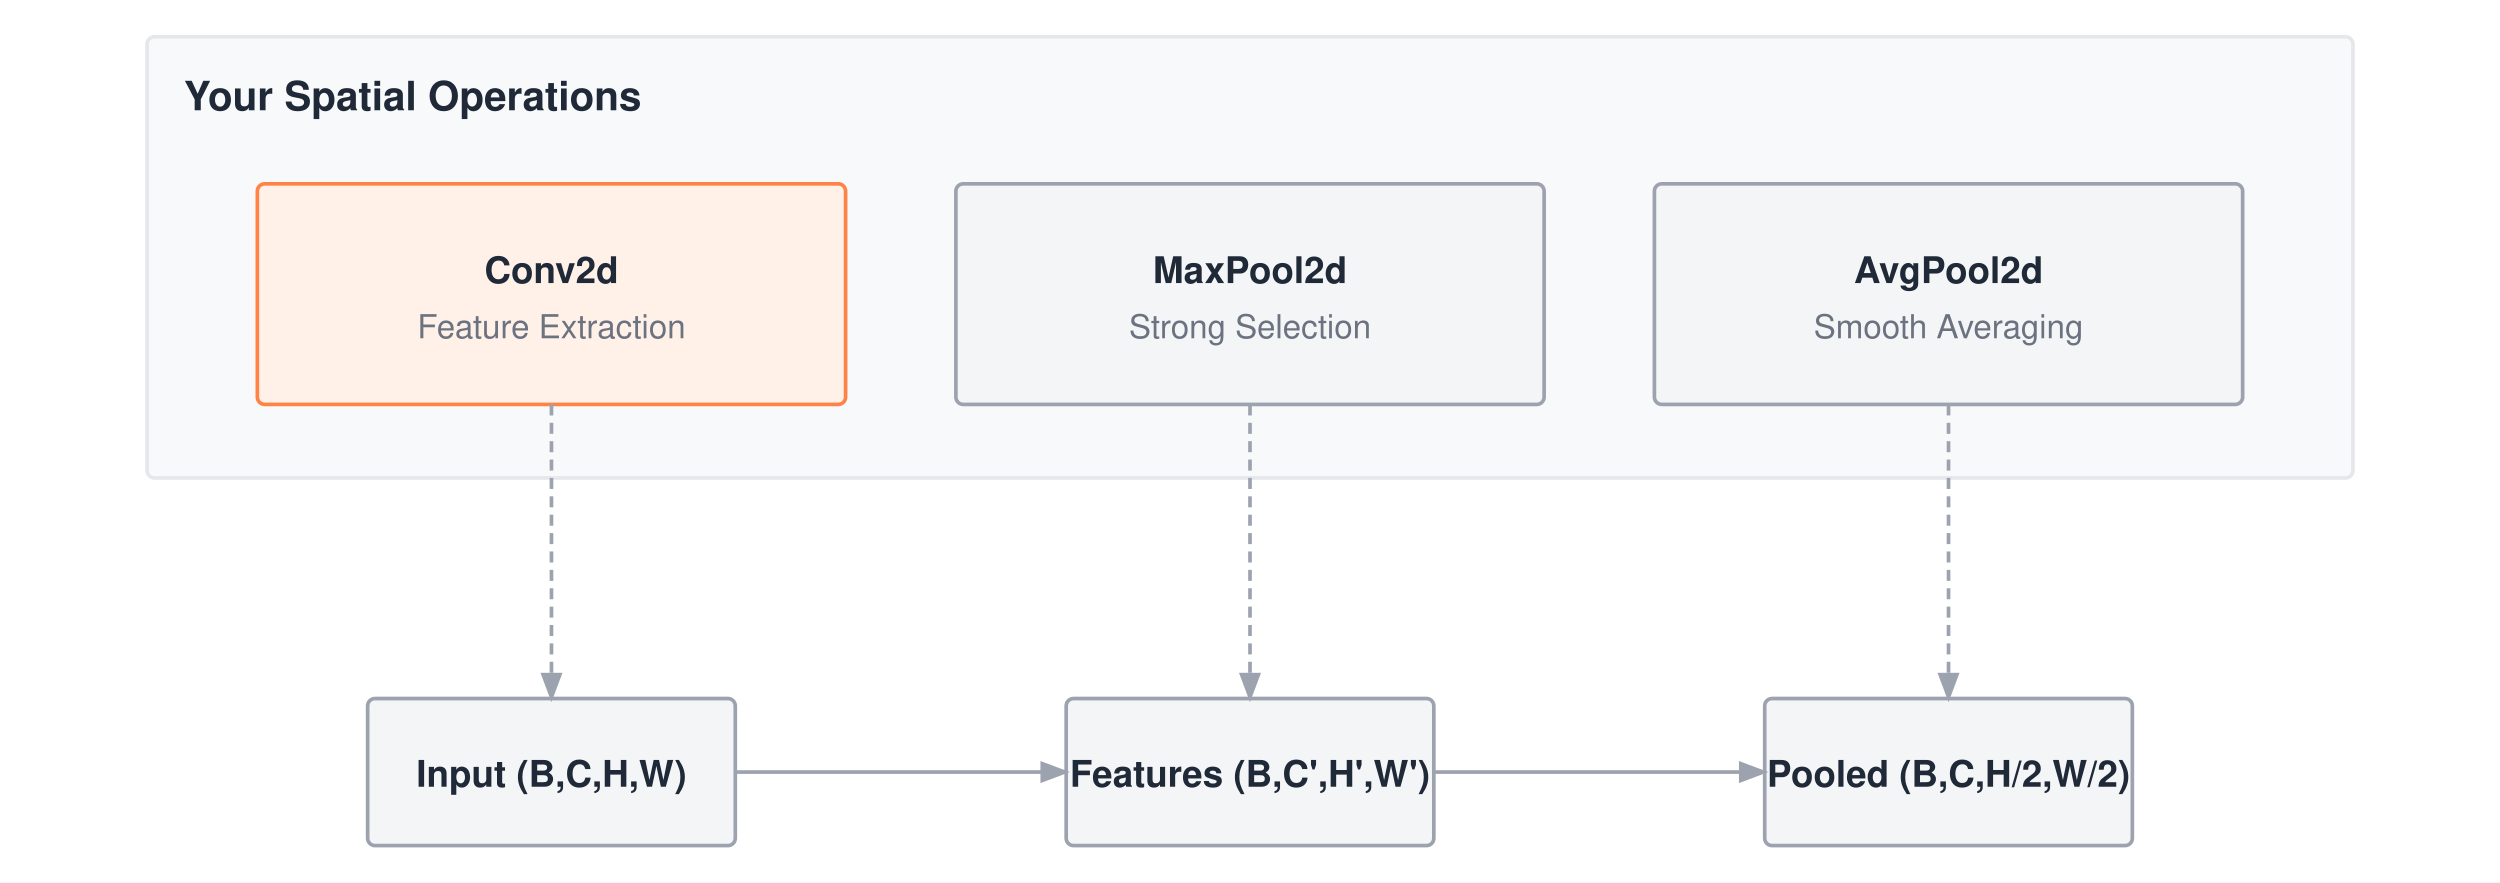
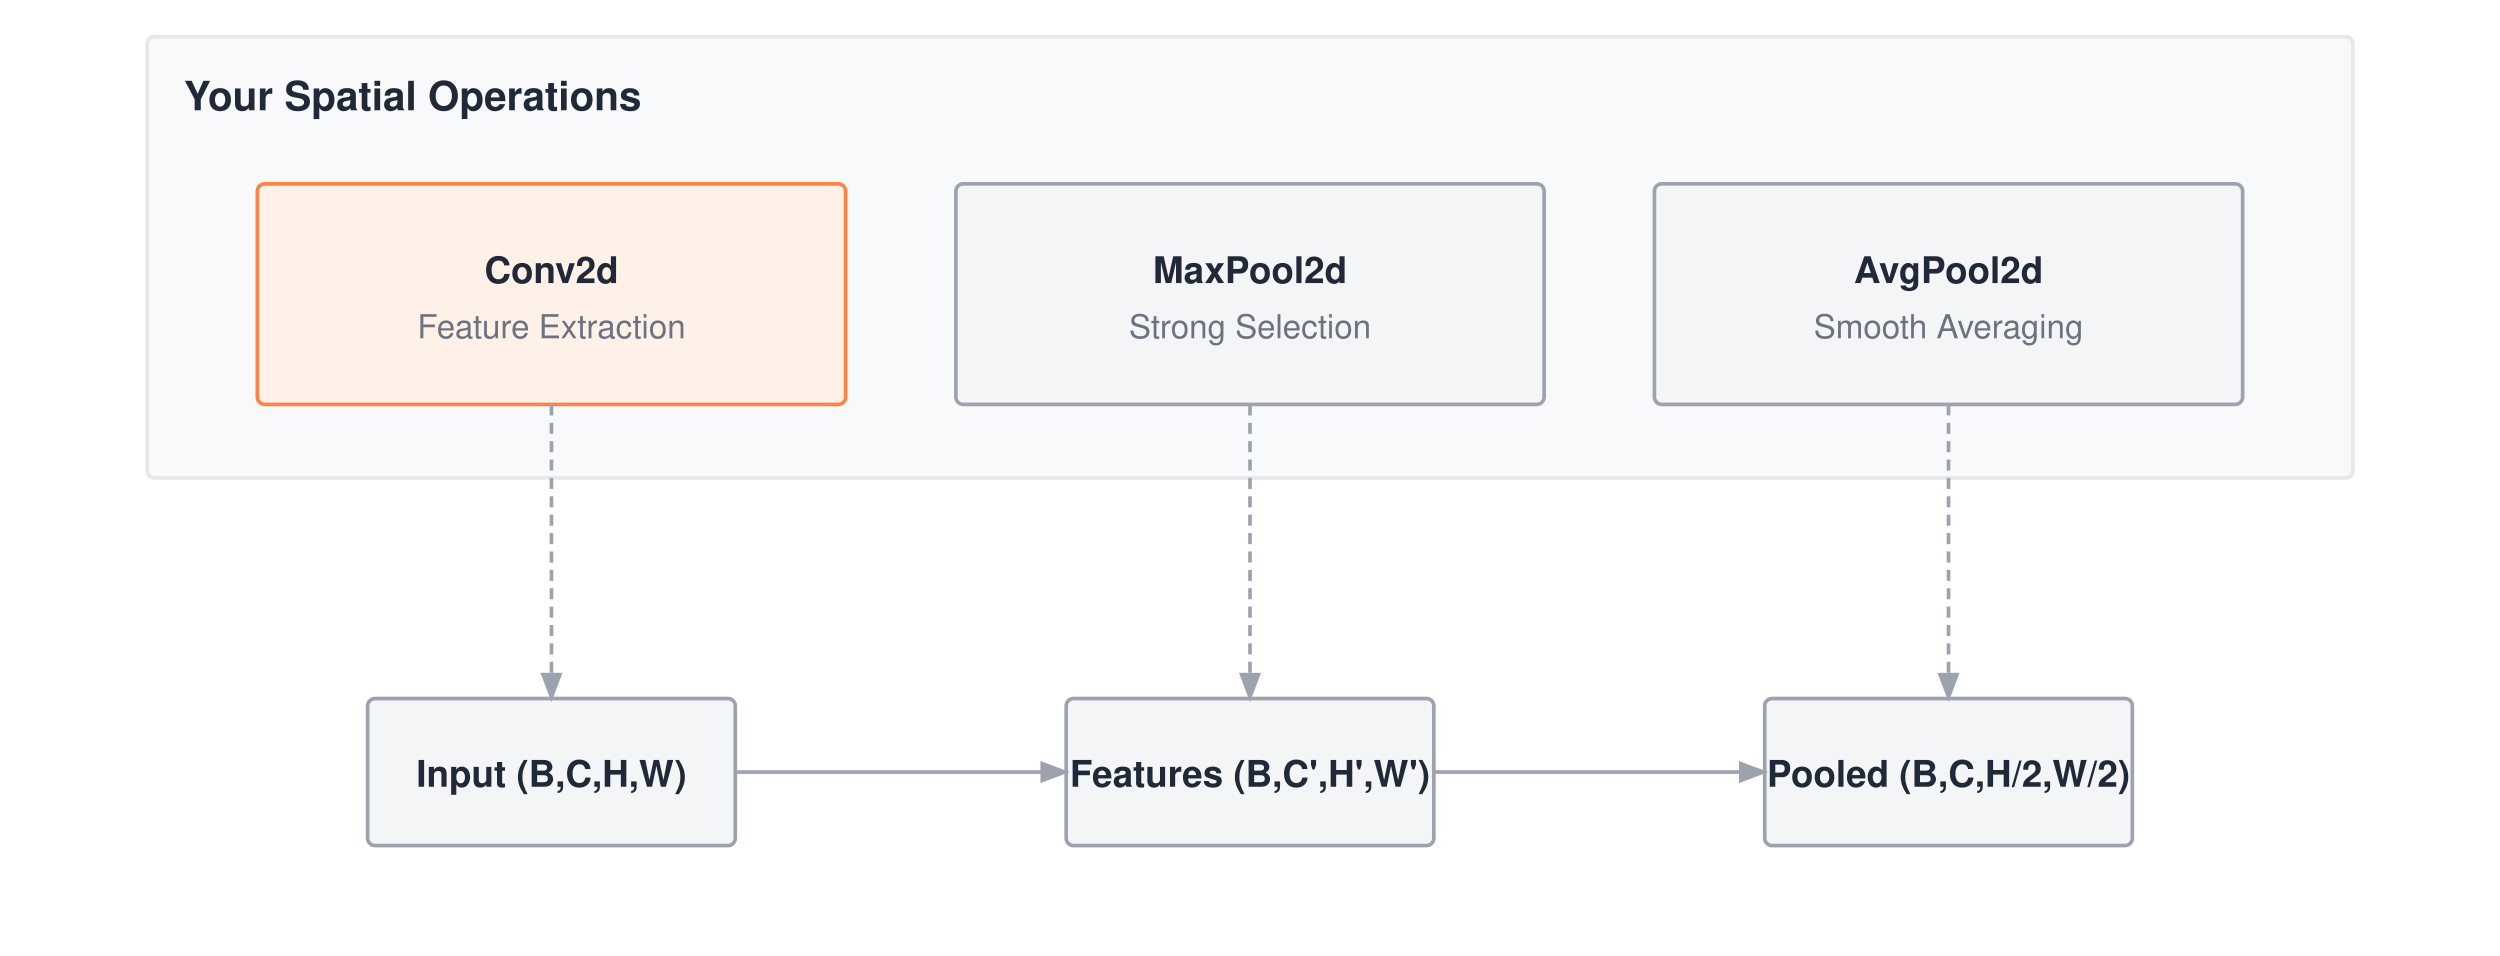
- <svg xmlns="http://www.w3.org/2000/svg" viewBox="0 0 680 240" font-family="Helvetica Neue, Helvetica, Arial, sans-serif">
-   <rect width="680" height="240" fill="#ffffff" />
+ <svg xmlns="http://www.w3.org/2000/svg" viewBox="0 0 680 260" font-family="Helvetica Neue, Helvetica, Arial, sans-serif">
+   <rect width="680" height="260" fill="#ffffff" />
  <defs>
    <marker id="arrow" markerWidth="8" markerHeight="6" refX="7" refY="3" orient="auto">
      <path d="M0,0 L8,3 L0,6 Z" fill="#9ca3af" />
    </marker>
  </defs>
  <g transform="translate(0,-50)">
    <rect x="40" y="60" width="600" height="120" fill="#f8f9fa" stroke="#e5e7eb" stroke-width="1" rx="2" />
    <text x="50" y="80" font-size="11" font-weight="700" fill="#1f2937">Your Spatial Operations</text>
    <rect x="70" y="100" width="160" height="60" fill="#fff1e8" stroke="#ff8246" stroke-width="1" rx="2" />
    <text x="150.0" y="127.0" text-anchor="middle" font-size="10" font-weight="700" fill="#1f2937">Conv2d</text>
    <text x="150.0" y="142.0" text-anchor="middle" font-size="9" font-weight="400" fill="#6b7280">Feature Extraction</text>
    <rect x="260" y="100" width="160" height="60" fill="#f4f5f7" stroke="#9ca3af" stroke-width="1" rx="2" />
    <text x="340.0" y="127.0" text-anchor="middle" font-size="10" font-weight="700" fill="#1f2937">MaxPool2d</text>
    <text x="340.0" y="142.0" text-anchor="middle" font-size="9" font-weight="400" fill="#6b7280">Strong Selection</text>
    <rect x="450" y="100" width="160" height="60" fill="#f4f5f7" stroke="#9ca3af" stroke-width="1" rx="2" />
    <text x="530.0" y="127.0" text-anchor="middle" font-size="10" font-weight="700" fill="#1f2937">AvgPool2d</text>
    <text x="530.0" y="142.0" text-anchor="middle" font-size="9" font-weight="400" fill="#6b7280">Smooth Averaging</text>
    <rect x="100" y="240" width="100" height="40" fill="#f4f5f7" stroke="#9ca3af" stroke-width="1" rx="2" />
    <text x="150.0" y="264.0" text-anchor="middle" font-size="10" font-weight="700" fill="#1f2937">Input (B,C,H,W)</text>
    <rect x="290" y="240" width="100" height="40" fill="#f4f5f7" stroke="#9ca3af" stroke-width="1" rx="2" />
    <text x="340.0" y="264.0" text-anchor="middle" font-size="10" font-weight="700" fill="#1f2937">Features (B,C',H',W')</text>
    <rect x="480" y="240" width="100" height="40" fill="#f4f5f7" stroke="#9ca3af" stroke-width="1" rx="2" />
    <text x="530.0" y="264.0" text-anchor="middle" font-size="10" font-weight="700" fill="#1f2937">Pooled (B,C,H/2,W/2)</text>
    <path d="M150 160 V240" stroke="#9ca3af" stroke-width="1" fill="none" marker-end="url(#arrow)" stroke-dasharray="3,2" />
    <path d="M200 260 H290" stroke="#9ca3af" stroke-width="1" fill="none" marker-end="url(#arrow)" />
    <path d="M340 160 V240" stroke="#9ca3af" stroke-width="1" fill="none" marker-end="url(#arrow)" stroke-dasharray="3,2" />
    <path d="M390 260 H480" stroke="#9ca3af" stroke-width="1" fill="none" marker-end="url(#arrow)" />
    <path d="M530 160 V240" stroke="#9ca3af" stroke-width="1" fill="none" marker-end="url(#arrow)" stroke-dasharray="3,2" />
  </g>
</svg>
